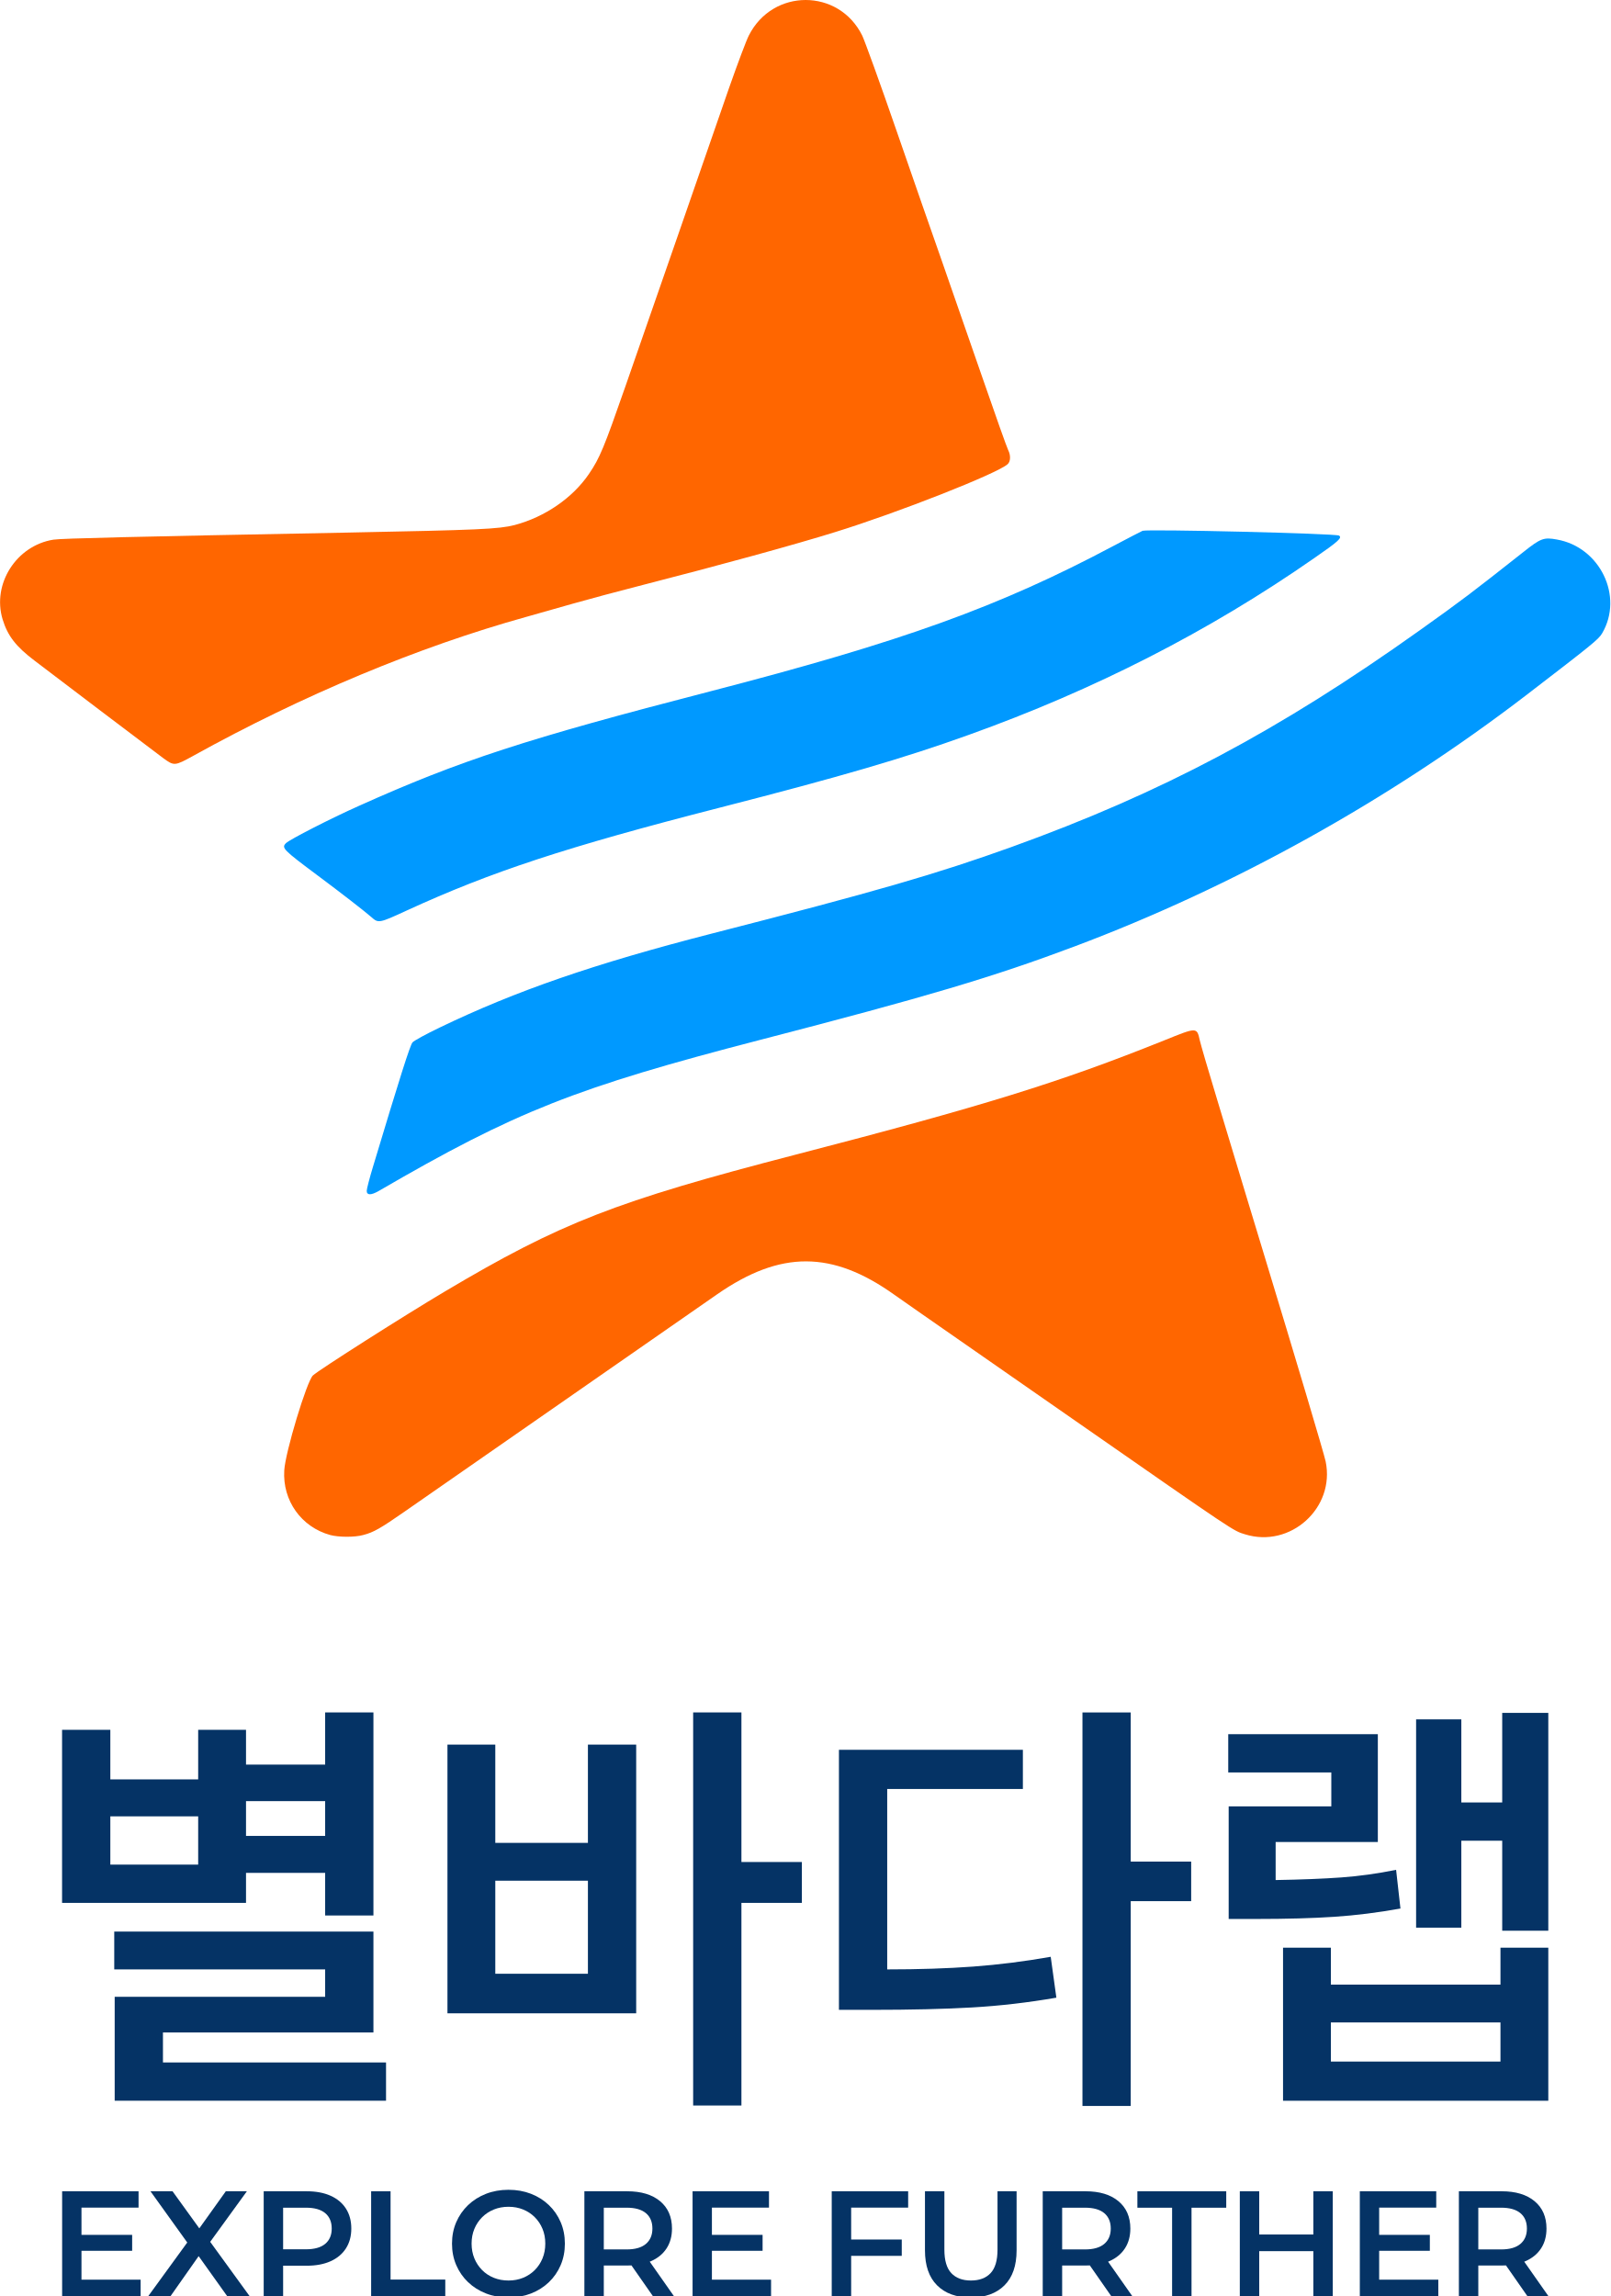
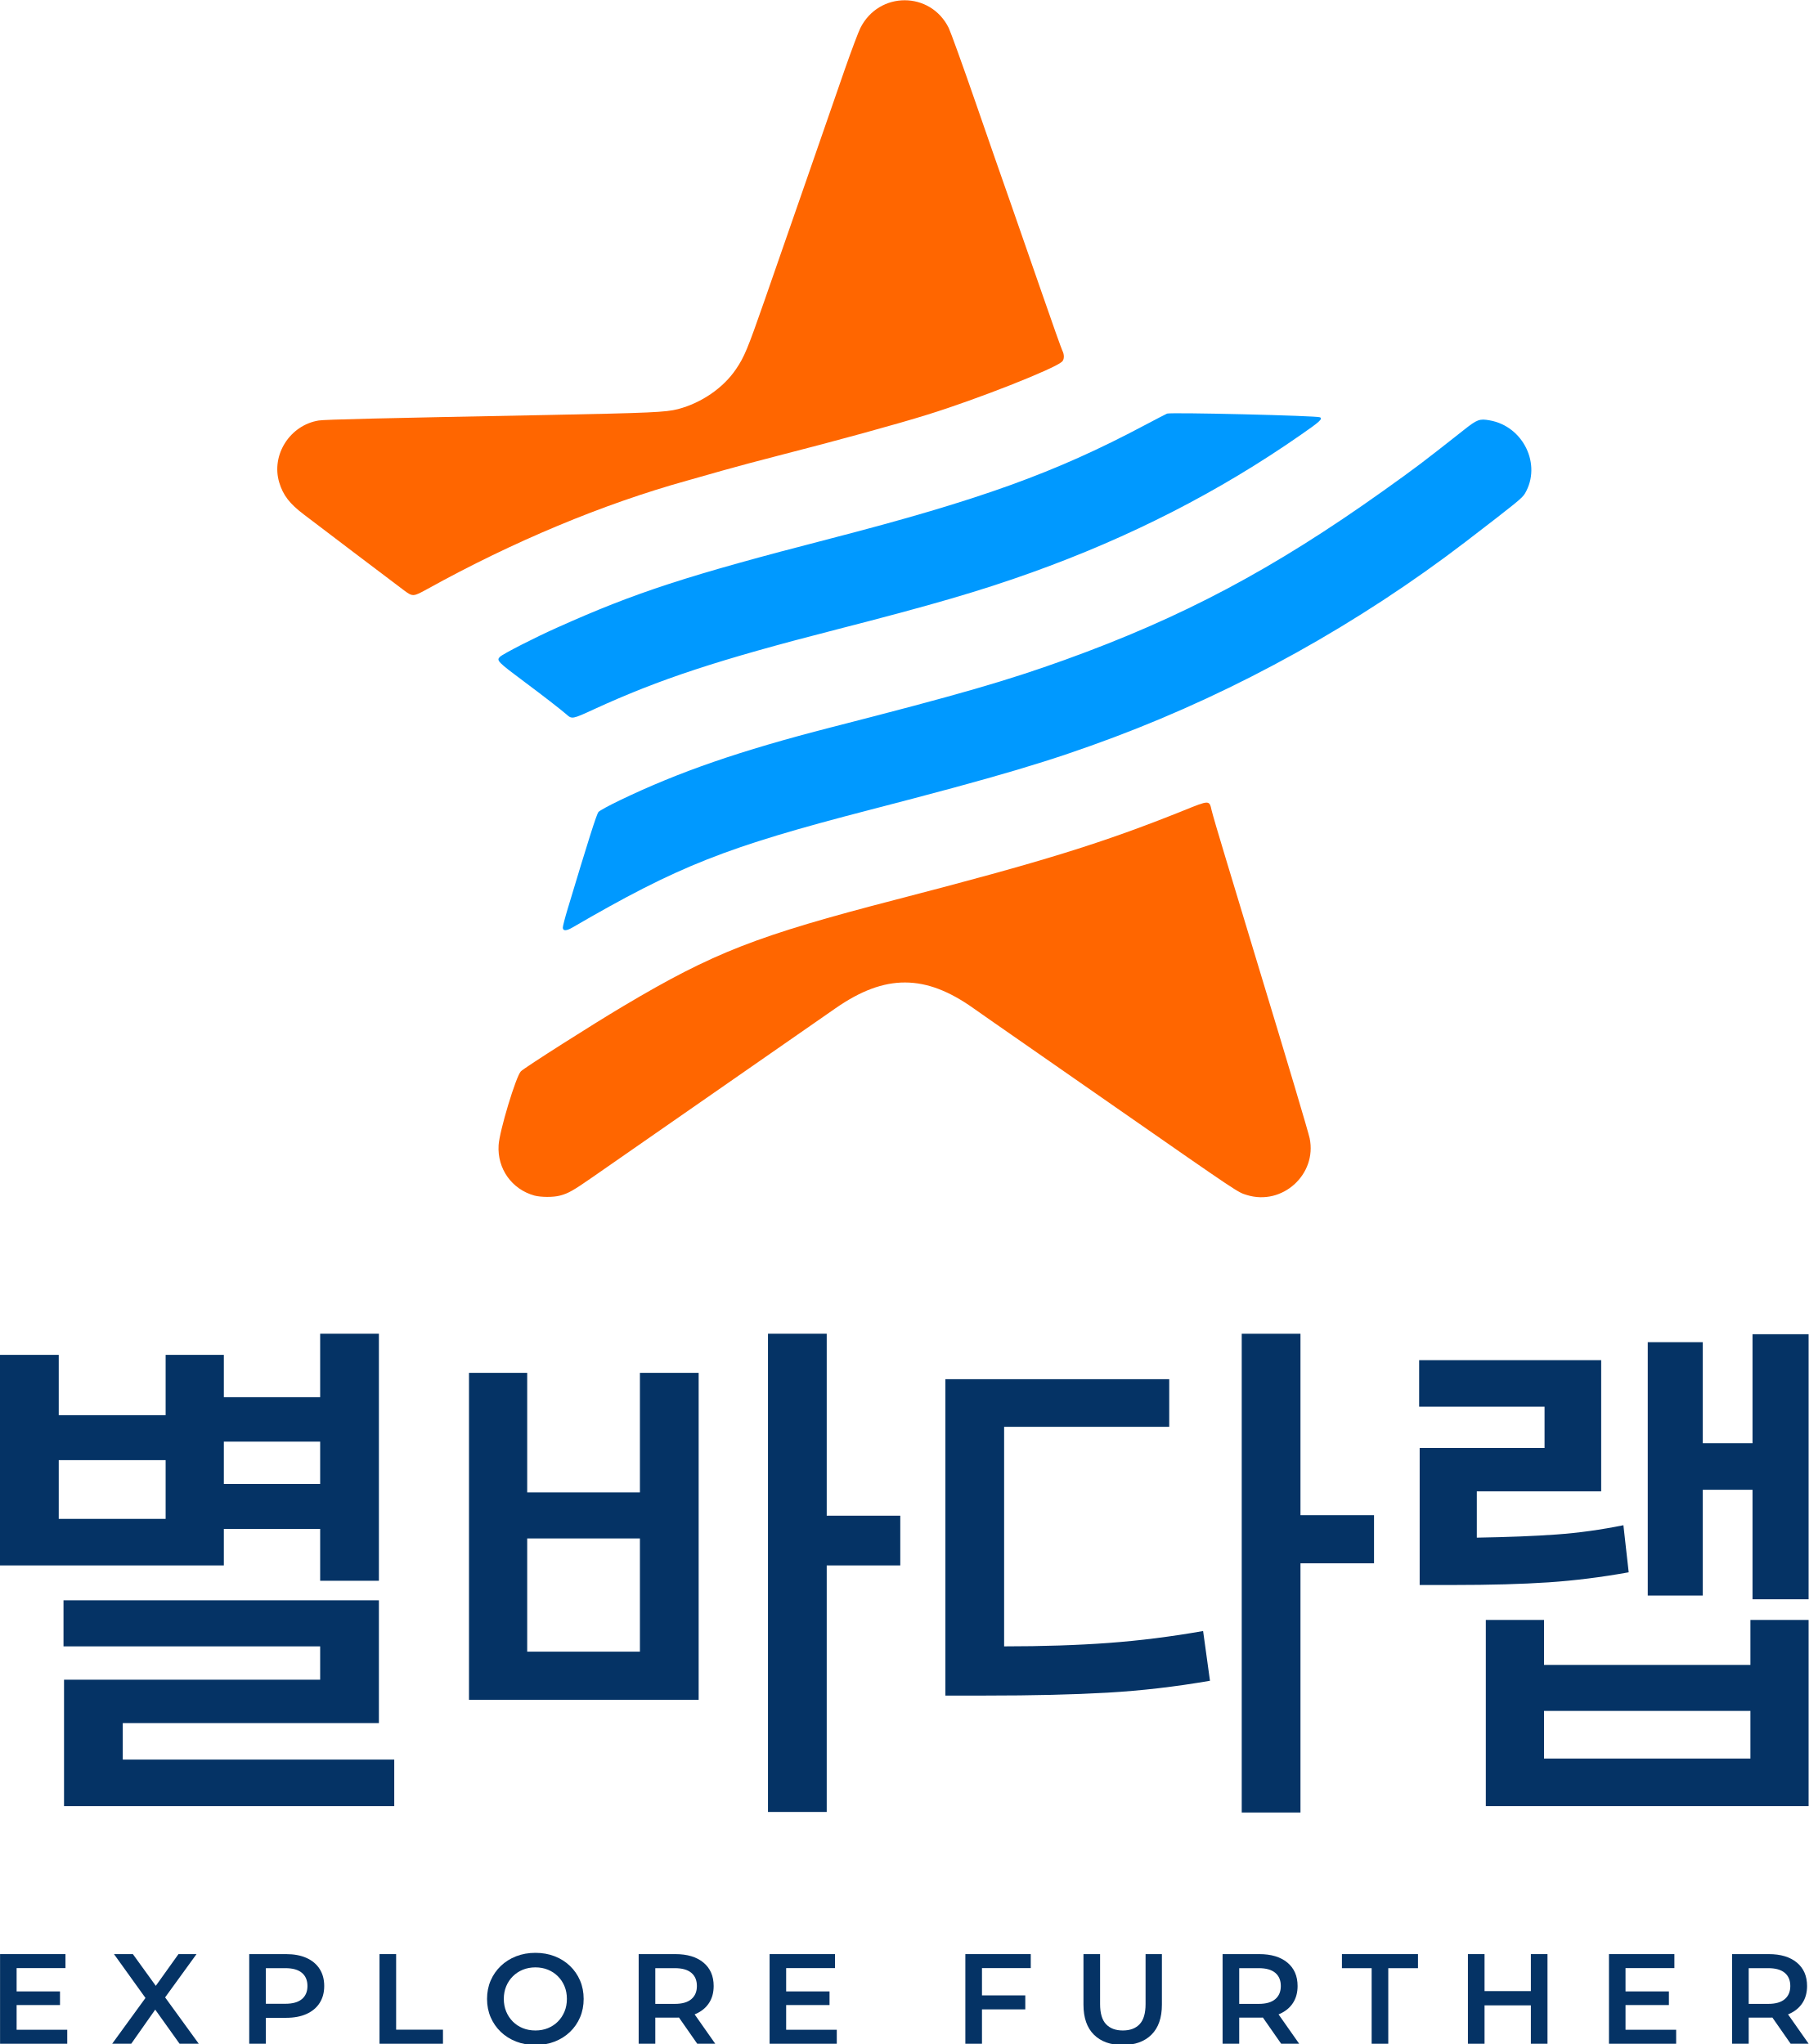
- <svg xmlns="http://www.w3.org/2000/svg" viewBox="0 0 478.71 682.65" width="479" height="683" role="img" aria-label="BYULBADA LAB">
-   <g transform="translate(-43.4376,-31.668) scale(0.417646)">
+ <svg xmlns="http://www.w3.org/2000/svg" viewBox="0 0 690.40 780.25" width="690" height="780" role="img" aria-label="BYULBADA LAB">
+   <g transform="translate(62.4043,-31.668) scale(0.417646)">
    <path d="M339.0,1168.6C318.4,1162.9 305.0,1144.1 306.3,1122.6C307.0,1109.8 322.3,1059.2 326.7,1055.0C330.4,1051.4 392.5,1011.9 420.5,995.3C502.9,946.3 542.3,931.0 670.0,897.9C804.3,863.1 858.7,846.2 932.6,816.5C956.1,807.0 955.9,807.0 958.0,816.4C958.6,819.1 964.2,838.4 970.6,859.4C988.1,917.3 997.6,948.9 1003.0,966.5C1026.5,1043.8 1046.4,1110.5 1047.6,1116.2C1054.5,1149.3 1022.5,1178.2 990.2,1168.1C981.7,1165.5 984.5,1167.4 870.0,1087.7C813.1,1048.1 762.9,1013.2 758.5,1010.1C754.1,1007.1 746.0,1001.4 740.5,997.5C696.3,966.0 659.6,965.9 614.5,997.2C602.8,1005.3 414.9,1136.0 392.0,1151.9C374.9,1163.8 369.9,1166.7 362.5,1168.6C356.4,1170.3 345.0,1170.2 339.0,1168.6ZM220.1,615.5C216.7,613.0 196.1,597.4 174.2,580.8C152.4,564.2 131.8,548.6 128.5,546.1C115.3,536.1 109.4,528.5 105.8,516.7C98.2,491.5 115.6,464.2 142.0,460.0C147.9,459.1 197.8,457.9 350.0,455.0C445.8,453.1 458.9,452.5 470.3,449.6C491.8,443.9 511.6,430.3 523.2,413.2C530.9,401.9 533.9,394.6 549.1,351.0C556.8,328.7 574.2,278.8 587.7,240.0C601.1,201.2 617.0,155.5 622.9,138.5C628.9,121.4 635.2,104.6 637.0,101.1C654.0,67.4 701.0,67.4 717.7,101.1C719.4,104.6 730.4,134.9 742.0,168.5C753.6,202.1 768.1,243.7 774.2,261.0C780.2,278.3 793.0,315.2 802.7,343.0C812.3,370.8 820.8,394.7 821.6,396.2C823.5,399.9 823.4,404.4 821.2,406.3C813.9,412.9 743.7,440.6 698.5,454.6C670.3,463.4 616.4,478.2 562.5,492.0C544.9,496.5 522.2,502.6 512.0,505.5C501.8,508.4 486.8,512.7 478.5,515.0C401.6,536.4 319.5,570.7 241.5,613.9C228.3,621.2 227.9,621.2 220.1,615.5Z" fill="#ff6600" />
    <path d="M365.0,923.6C365.0,922.3 367.0,914.5 369.5,906.3C388.6,842.8 395.9,819.8 397.6,817.9C398.6,816.7 407.4,811.9 417.0,807.3C471.2,781.2 526.8,762.0 610.0,740.6C727.5,710.5 770.7,698.0 824.0,678.8C930.8,640.3 1014.0,596.2 1114.5,524.6C1145.5,502.5 1150.7,498.5 1188.5,468.7C1200.7,459.0 1202.9,458.2 1212.2,459.9C1242.9,465.3 1259.9,500.4 1244.4,526.7C1241.9,531.0 1237.4,534.6 1190.0,571.0C1092.7,645.5 982.4,706.9 869.1,749.5C811.1,771.3 764.1,785.3 645.5,816.0C513.5,850.2 470.9,867.1 373.5,923.7C368.1,926.8 365.0,926.8 365.0,923.6ZM368.3,728.7C363.5,724.5 346.1,711.0 330.5,699.4C305.3,680.6 304.1,679.4 307.6,676.0C310.3,673.4 339.3,658.5 359.5,649.5C431.4,617.2 478.3,601.9 609.5,568.0C746.3,532.6 815.2,507.7 896.3,464.6C906.9,459.0 916.3,454.1 917.3,453.7C920.8,452.4 1054.8,455.6 1057.1,457.1C1059.6,458.6 1056.9,461.1 1039.4,473.2C964.6,525.3 883.3,566.8 793.5,599.0C747.0,615.7 702.5,628.7 615.5,651.0C506.8,678.9 453.6,696.4 393.3,724.1C373.8,733.1 373.3,733.2 368.3,728.7Z" fill="#0099ff" />
  </g>
-   <path d="M110.997 569.516H96.646V556.846H73.117V565.766H18.43V514.311H32.78V529.05H58.896V514.311H73.117V524.654H96.646V509.14H110.997ZM110.997 604.293H48.424V613.213H114.746V624.59H34.073V593.692H96.646V585.547H33.944V574.299H110.997ZM58.896 554.389V540.039H32.78V554.389ZM96.646 545.857V535.514H73.117V545.857Z" fill="#053365" />
-   <path d="M220.402 553.614H238.372V565.766H220.402V626.013H206.051V509.14H220.402ZM147.227 547.925H174.765V518.707H189.115V598.604H133.006V518.707H147.227ZM174.765 586.84V559.173H147.227V586.84Z" fill="#053365" />
-   <path d="M336.142 553.484H354.112V565.249H336.142V626.142H321.791V509.14H336.142ZM304.079 531.894H263.743V585.547Q277.899 585.547 289.276 584.706Q300.653 583.866 312.354 581.798L314.034 593.95Q301.364 596.148 288.986 596.859Q276.607 597.57 259.089 597.57H249.392V520.259H304.079Z" fill="#053365" />
-   <path d="M460.285 574.041H446.581V547.279H434.428V573.136H420.983V511.209H434.428V535.902H446.581V509.269H460.285ZM395.643 590.072H446.064V579.083H460.285V624.59H381.422V579.083H395.643ZM446.064 612.955V601.319H395.643V612.955ZM409.606 547.667H379.224V558.979Q390.73 558.785 398.746 558.203Q406.762 557.621 415.036 555.941L416.329 567.447Q406.309 569.257 396.71 569.903Q387.111 570.55 373.277 570.55H365.262V537.065H395.773V526.981H365.132V515.604H409.606Z" fill="#053365" />
-   <path d="M18.449 682.654V651.512H41.168V656.371H24.2V677.795H41.785V682.654ZM23.759 669.209V664.473H39.266V669.209Z" fill="#053365" />
-   <path d="M44.079 682.654 57.223 664.574 57.218 668.932 44.712 651.512H51.272L60.574 664.396L57.871 664.44L67.111 651.512H73.375L60.947 668.648V664.45L74.159 682.654H67.492L57.726 668.965L60.328 668.959L50.701 682.654Z" fill="#053365" />
-   <path d="M78.375 682.654V651.512H91.159Q95.287 651.512 98.255 652.839Q101.222 654.166 102.822 656.658Q104.421 659.15 104.421 662.598Q104.421 666.008 102.822 668.497Q101.222 670.987 98.255 672.316Q95.287 673.646 91.159 673.646H81.569L84.148 670.973V682.654ZM84.148 671.588 81.569 668.764H90.918Q94.725 668.764 96.661 667.146Q98.598 665.528 98.598 662.598Q98.598 659.63 96.661 658.012Q94.725 656.394 90.918 656.394H81.569L84.148 653.57Z" fill="#053365" />
-   <path d="M110.317 682.654V651.512H116.091V677.766H132.357V682.654Z" fill="#053365" />
-   <path d="M151.166 683.094Q147.545 683.094 144.466 681.893Q141.387 680.692 139.126 678.529Q136.865 676.365 135.611 673.452Q134.357 670.539 134.357 667.08Q134.357 663.621 135.611 660.712Q136.865 657.803 139.131 655.633Q141.397 653.463 144.462 652.267Q147.528 651.071 151.155 651.071Q154.787 651.071 157.839 652.26Q160.89 653.449 163.148 655.607Q165.406 657.764 166.66 660.687Q167.914 663.609 167.914 667.084Q167.914 670.559 166.66 673.481Q165.406 676.404 163.148 678.56Q160.89 680.717 157.839 681.906Q154.787 683.094 151.166 683.094ZM151.155 678.045Q153.514 678.045 155.501 677.234Q157.489 676.423 158.965 674.944Q160.442 673.464 161.266 671.464Q162.091 669.464 162.091 667.071Q162.091 664.678 161.271 662.693Q160.45 660.708 158.972 659.227Q157.494 657.745 155.504 656.933Q153.514 656.121 151.155 656.121Q148.796 656.121 146.797 656.934Q144.798 657.748 143.313 659.231Q141.828 660.715 141.004 662.703Q140.181 664.691 140.181 667.07Q140.181 669.449 141.002 671.449Q141.824 673.449 143.306 674.942Q144.788 676.435 146.792 677.24Q148.795 678.045 151.155 678.045Z" fill="#053365" />
-   <path d="M173.713 682.654V651.512H186.44Q192.673 651.512 196.216 654.458Q199.759 657.403 199.759 662.598Q199.759 666.008 198.16 668.475Q196.56 670.942 193.592 672.263Q190.625 673.584 186.497 673.584H176.907L179.486 670.973V682.654ZM194.057 682.654 186.173 671.348H192.376L200.31 682.654ZM179.486 671.588 176.907 668.803H186.256Q190.063 668.803 191.999 667.166Q193.936 665.528 193.936 662.598Q193.936 659.63 191.999 658.012Q190.063 656.394 186.256 656.394H176.907L179.486 653.57Z" fill="#053365" />
-   <path d="M205.878 682.654V651.512H228.596V656.371H211.628V677.795H229.213V682.654ZM211.187 669.209V664.473H226.694V669.209Z" fill="#053365" />
-   <path d="M247.251 682.654V651.512H269.97V656.371H253.025V682.654ZM252.545 670.713V665.854H268.068V670.713Z" fill="#053365" />
-   <path d="M288.588 683.094Q282.201 683.094 278.584 679.495Q274.967 675.896 274.967 669.066V651.512H280.741V668.871Q280.741 673.669 282.806 675.857Q284.871 678.045 288.639 678.045Q292.413 678.045 294.474 675.857Q296.536 673.669 296.536 668.871V651.512H302.209V669.066Q302.209 675.896 298.593 679.495Q294.976 683.094 288.588 683.094Z" fill="#053365" />
-   <path d="M309.98 682.654V651.512H322.707Q328.939 651.512 332.483 654.458Q336.026 657.403 336.026 662.598Q336.026 666.008 334.427 668.475Q332.827 670.942 329.859 672.263Q326.891 673.584 322.764 673.584H313.173L315.753 670.973V682.654ZM330.324 682.654 322.44 671.348H328.643L336.577 682.654ZM315.753 671.588 313.173 668.803H322.523Q326.33 668.803 328.266 667.166Q330.202 665.528 330.202 662.598Q330.202 659.63 328.266 658.012Q326.33 656.394 322.523 656.394H313.173L315.753 653.57Z" fill="#053365" />
-   <path d="M348.442 682.654V656.4H338.121V651.512H364.536V656.4H354.215V682.654Z" fill="#053365" />
-   <path d="M390.433 682.654V651.512H396.207V682.654ZM368.57 682.654V651.512H374.344V682.654ZM373.864 669.316V664.366H390.874V669.316Z" fill="#053365" />
-   <path d="M404.25 682.654V651.512H426.968V656.371H410V677.795H427.585V682.654ZM409.559 669.209V664.473H425.067V669.209Z" fill="#053365" />
-   <path d="M433.701 682.654V651.512H446.428Q452.661 651.512 456.204 654.458Q459.747 657.403 459.747 662.598Q459.747 666.008 458.148 668.475Q456.548 670.942 453.581 672.263Q450.613 673.584 446.485 673.584H436.895L439.474 670.973V682.654ZM454.046 682.654 446.161 671.348H452.364L460.298 682.654ZM439.474 671.588 436.895 668.803H446.244Q450.051 668.803 451.987 667.166Q453.924 665.528 453.924 662.598Q453.924 659.63 451.987 658.012Q450.051 656.394 446.244 656.394H436.895L439.474 653.57Z" fill="#053365" />
+   <path d="M144.636 603.477H122.213V583.68H85.448V597.619H0.0V517.22H22.423V540.249H63.228V517.22H85.448V533.381H122.213V509.14H144.636ZM144.636 657.816H46.865V671.755H150.494V689.531H24.443V641.252H122.213V628.525H24.241V610.951H144.636ZM63.228 579.842V557.419H22.423V579.842ZM122.213 566.51V550.349H85.448V566.51Z" fill="#053365" />
+   <path d="M315.581 578.63H343.66V597.619H315.581V691.753H293.159V509.14H315.581ZM201.246 569.742H244.273V524.089H266.696V648.928H179.026V524.089H201.246ZM244.273 630.546V587.316H201.246V630.546Z" fill="#053365" />
+   <path d="M496.425 578.428H524.504V596.811H496.425V691.955H474.002V509.14H496.425ZM446.327 544.693H383.302V628.525Q405.421 628.525 423.198 627.212Q440.974 625.899 459.256 622.667L461.882 641.656Q442.085 645.09 422.743 646.201Q403.401 647.312 376.03 647.312H360.879V526.513H446.327Z" fill="#053365" />
+   <path d="M690.399 610.547H668.986V568.732H649.998V609.133H628.989V512.372H649.998V550.955H668.986V509.342H690.399ZM589.396 635.596H668.178V618.425H690.399V689.531H567.175V618.425H589.396ZM668.178 671.351V653.17H589.396V671.351ZM611.213 569.338H563.741V587.013Q581.72 586.71 594.244 585.801Q606.768 584.892 619.697 582.266L621.717 600.245Q606.061 603.073 591.063 604.083Q576.064 605.093 554.449 605.093H541.925V552.773H589.598V537.017H541.723V519.24H611.213Z" fill="#053365" />
+   <path d="M0.022 780.255V746.028H24.991V751.368H6.342V774.915H25.669V780.255ZM5.857 765.478V760.273H22.901V765.478Z" fill="#053365" />
+   <path d="M42.817 780.255 57.263 760.384 57.257 765.174 43.512 746.028H50.722L60.946 760.188L57.975 760.237L68.13 746.028H75.015L61.356 764.861V760.248L75.877 780.255H68.55L57.815 765.21L60.676 765.203L50.095 780.255Z" fill="#053365" />
+   <path d="M95.136 780.255V746.028H109.188Q113.724 746.028 116.986 747.486Q120.248 748.944 122.006 751.683Q123.764 754.422 123.764 758.213Q123.764 761.96 122.006 764.696Q120.248 767.432 116.986 768.893Q113.724 770.355 109.188 770.355H98.647L101.482 767.417V780.255ZM101.482 768.093 98.647 764.989H108.923Q113.106 764.989 115.235 763.211Q117.363 761.433 117.363 758.213Q117.363 754.95 115.235 753.171Q113.106 751.393 108.923 751.393H98.647L101.482 748.29Z" fill="#053365" />
+   <path d="M144.87 780.255V746.028H151.215V774.883H169.093V780.255Z" fill="#053365" />
+   <path d="M204.392 780.739Q200.412 780.739 197.028 779.419Q193.644 778.099 191.159 775.721Q188.674 773.343 187.296 770.142Q185.917 766.94 185.917 763.138Q185.917 759.337 187.296 756.139Q188.674 752.942 191.165 750.557Q193.655 748.172 197.024 746.858Q200.393 745.543 204.38 745.543Q208.372 745.543 211.726 746.85Q215.08 748.156 217.561 750.528Q220.042 752.9 221.421 756.111Q222.8 759.323 222.8 763.143Q222.8 766.962 221.421 770.174Q220.042 773.386 217.561 775.756Q215.08 778.126 211.726 779.433Q208.372 780.739 204.392 780.739ZM204.379 775.189Q206.972 775.189 209.157 774.298Q211.341 773.407 212.964 771.781Q214.587 770.155 215.493 767.957Q216.399 765.759 216.399 763.129Q216.399 760.498 215.498 758.317Q214.596 756.135 212.971 754.507Q211.347 752.878 209.16 751.986Q206.973 751.094 204.38 751.094Q201.787 751.094 199.59 751.987Q197.393 752.881 195.761 754.512Q194.129 756.143 193.223 758.328Q192.318 760.513 192.318 763.127Q192.318 765.742 193.221 767.94Q194.125 770.138 195.753 771.779Q197.382 773.42 199.584 774.304Q201.786 775.189 204.379 775.189Z" fill="#053365" />
+   <path d="M243.798 780.255V746.028H257.786Q264.637 746.028 268.531 749.265Q272.426 752.503 272.426 758.213Q272.426 761.96 270.668 764.672Q268.91 767.383 265.648 768.835Q262.386 770.287 257.85 770.287H247.309L250.144 767.417V780.255ZM266.159 780.255 257.494 767.829H264.311L273.032 780.255ZM250.144 768.093 247.309 765.032H257.585Q261.769 765.032 263.897 763.232Q266.025 761.433 266.025 758.213Q266.025 754.95 263.897 753.171Q261.769 751.393 257.585 751.393H247.309L250.144 748.29Z" fill="#053365" />
+   <path d="M293.776 780.255V746.028H318.746V751.368H300.096V774.915H319.424V780.255ZM299.612 765.478V760.273H316.656V765.478Z" fill="#053365" />
+   <path d="M368.501 780.255V746.028H393.471V751.368H374.847V780.255ZM374.32 767.131V761.791H391.381V767.131Z" fill="#053365" />
+   <path d="M428.56 780.739Q421.539 780.739 417.565 776.783Q413.59 772.827 413.59 765.321V746.028H419.935V765.106Q419.935 770.381 422.205 772.785Q424.474 775.189 428.615 775.189Q432.763 775.189 435.03 772.785Q437.296 770.381 437.296 765.106V746.028H443.531V765.321Q443.531 772.827 439.556 776.783Q435.581 780.739 428.56 780.739Z" fill="#053365" />
+   <path d="M466.697 780.255V746.028H480.685Q487.535 746.028 491.43 749.265Q495.324 752.503 495.324 758.213Q495.324 761.96 493.566 764.672Q491.808 767.383 488.546 768.835Q485.284 770.287 480.748 770.287H470.207L473.042 767.417V780.255ZM489.057 780.255 480.392 767.829H487.209L495.93 780.255ZM473.042 768.093 470.207 765.032H480.483Q484.667 765.032 486.795 763.232Q488.923 761.433 488.923 758.213Q488.923 754.95 486.795 753.171Q484.667 751.393 480.483 751.393H470.207L473.042 748.29Z" fill="#053365" />
+   <path d="M523.596 780.255V751.4H512.252V746.028H541.285V751.4H529.941V780.255Z" fill="#053365" />
+   <path d="M584.374 780.255V746.028H590.72V780.255ZM560.345 780.255V746.028H566.69V780.255ZM566.163 765.596V760.155H584.859V765.596Z" fill="#053365" />
+   <path d="M614.185 780.255V746.028H639.155V751.368H620.506V774.915H639.833V780.255ZM620.021 765.478V760.273H637.065V765.478Z" fill="#053365" />
+   <path d="M661.181 780.255V746.028H675.169Q682.019 746.028 685.913 749.265Q689.808 752.503 689.808 758.213Q689.808 761.96 688.05 764.672Q686.292 767.383 683.03 768.835Q679.768 770.287 675.232 770.287H664.691L667.526 767.417V780.255ZM683.541 780.255 674.876 767.829H681.693L690.414 780.255ZM667.526 768.093 664.691 765.032H674.967Q679.151 765.032 681.279 763.232Q683.407 761.433 683.407 758.213Q683.407 754.95 681.279 753.171Q679.151 751.393 674.967 751.393H664.691L667.526 748.29Z" fill="#053365" />
</svg>
